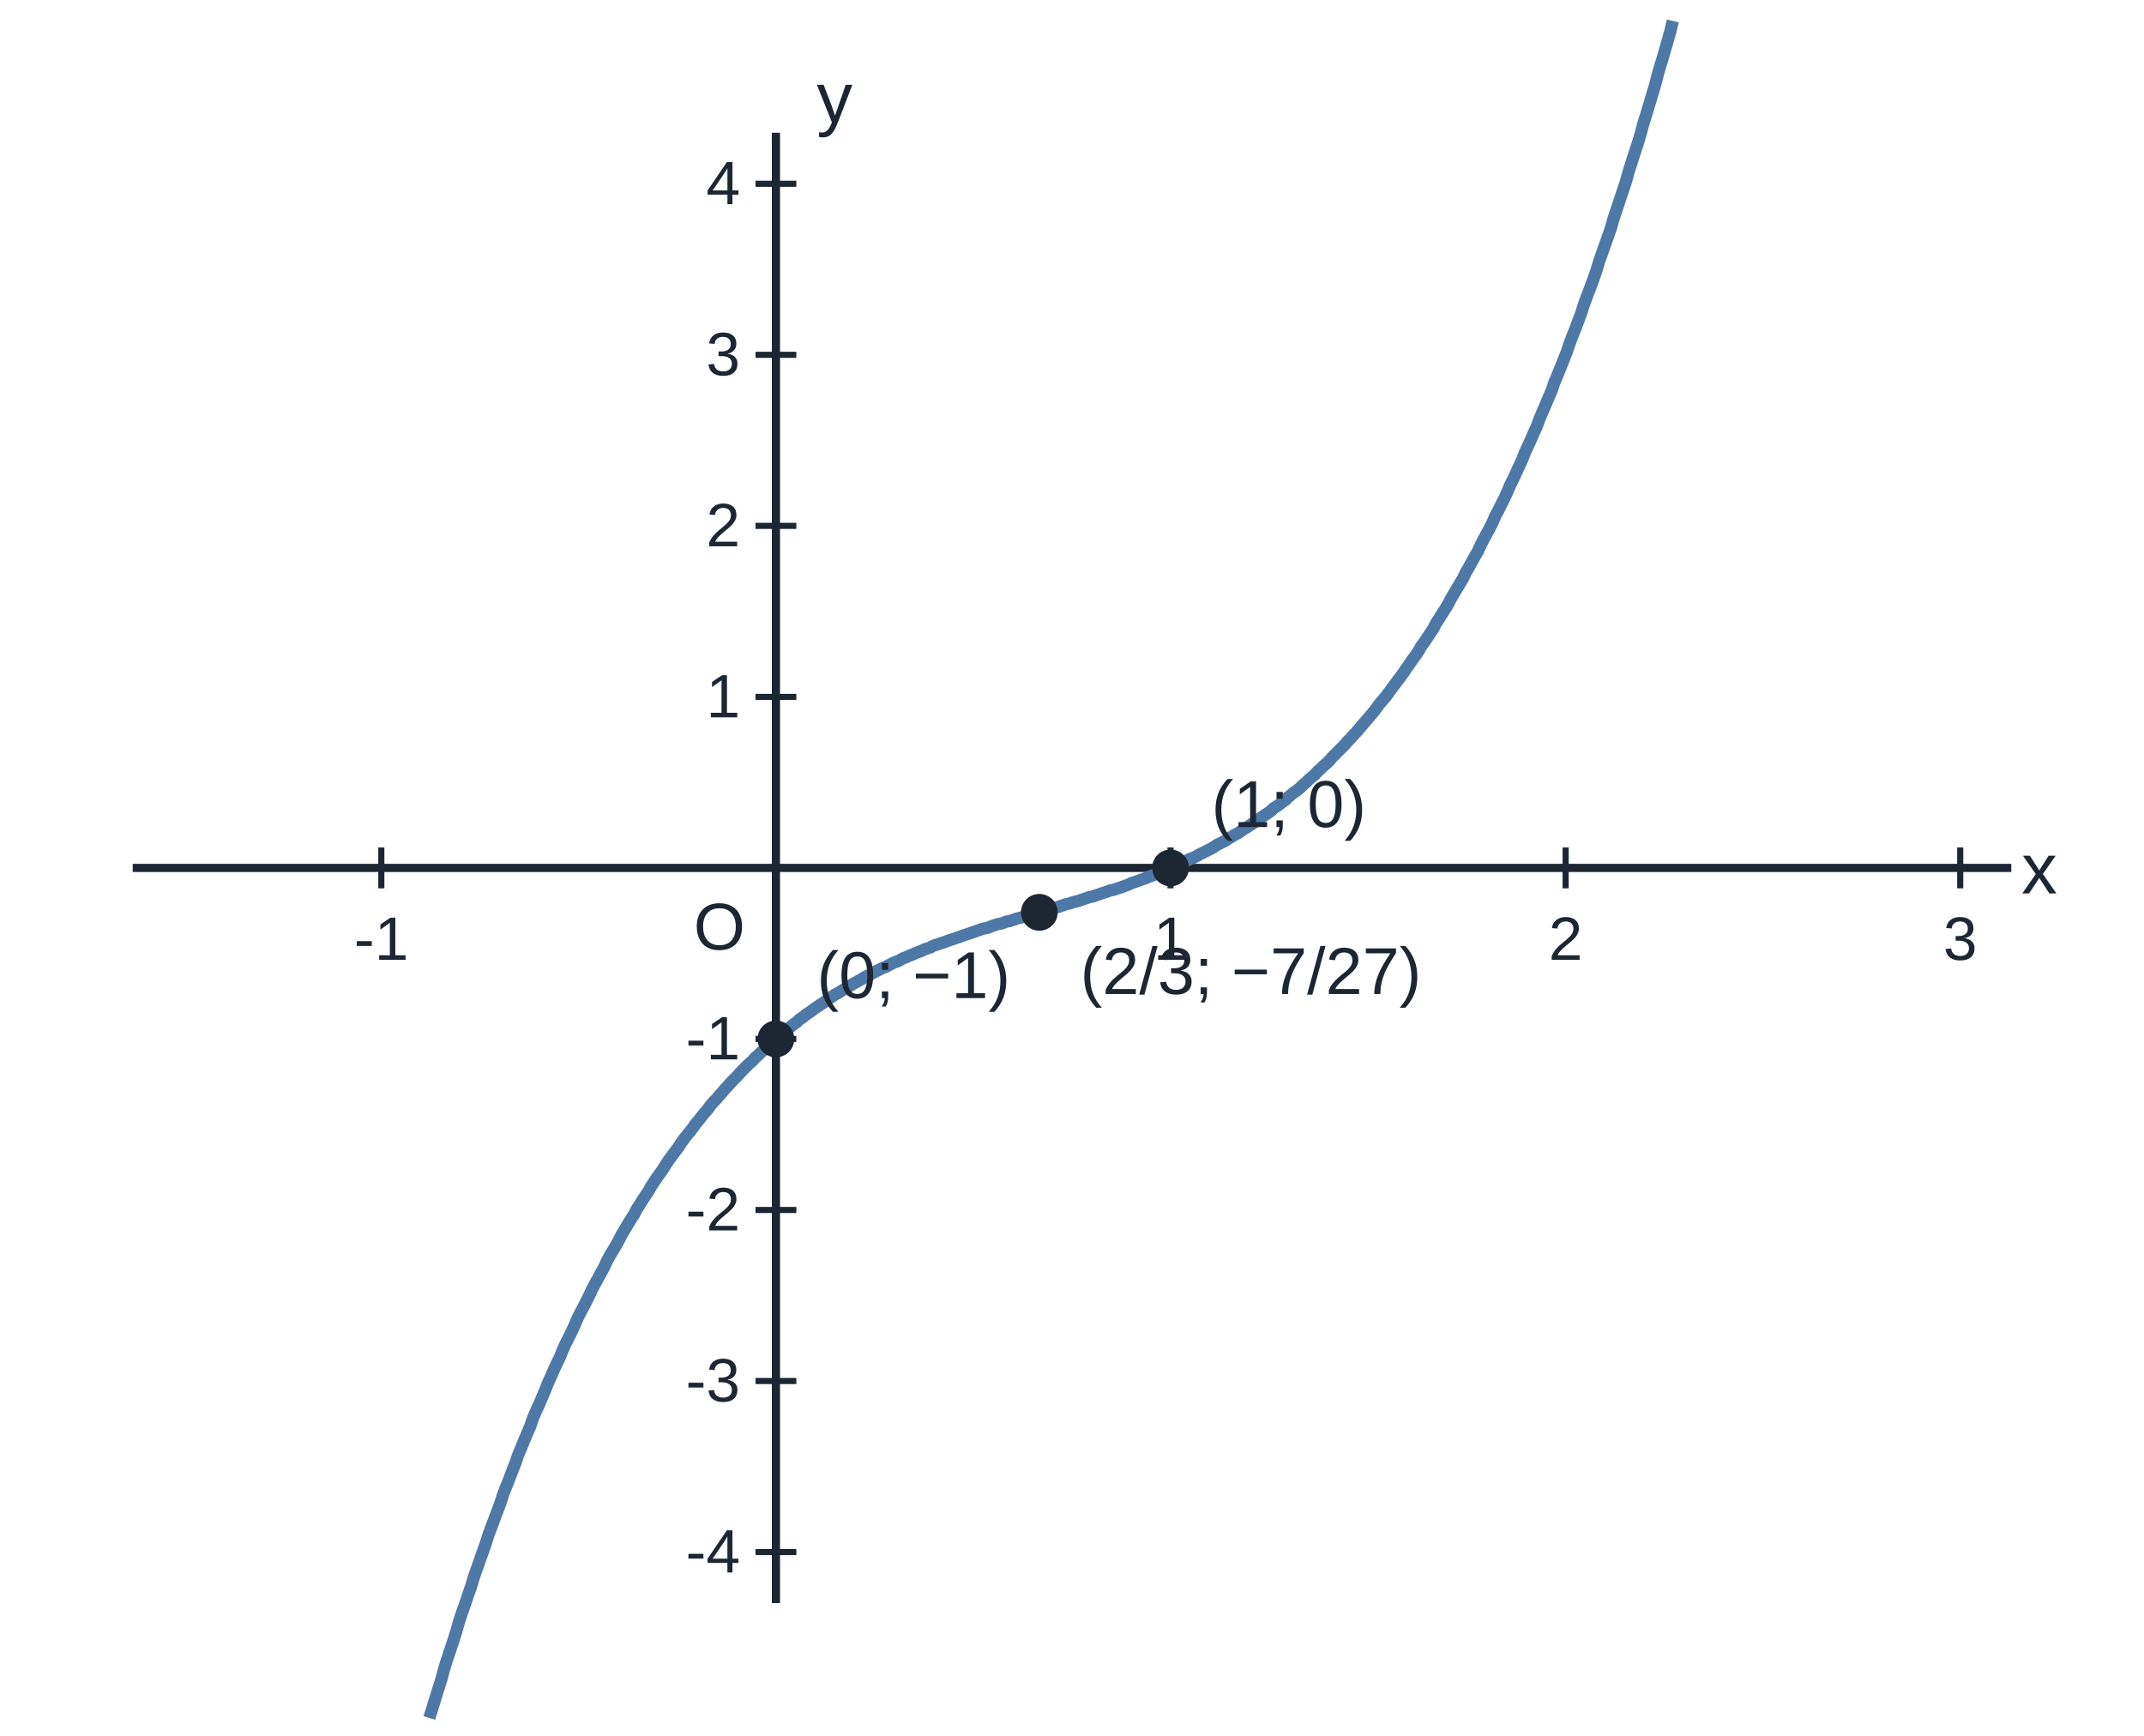
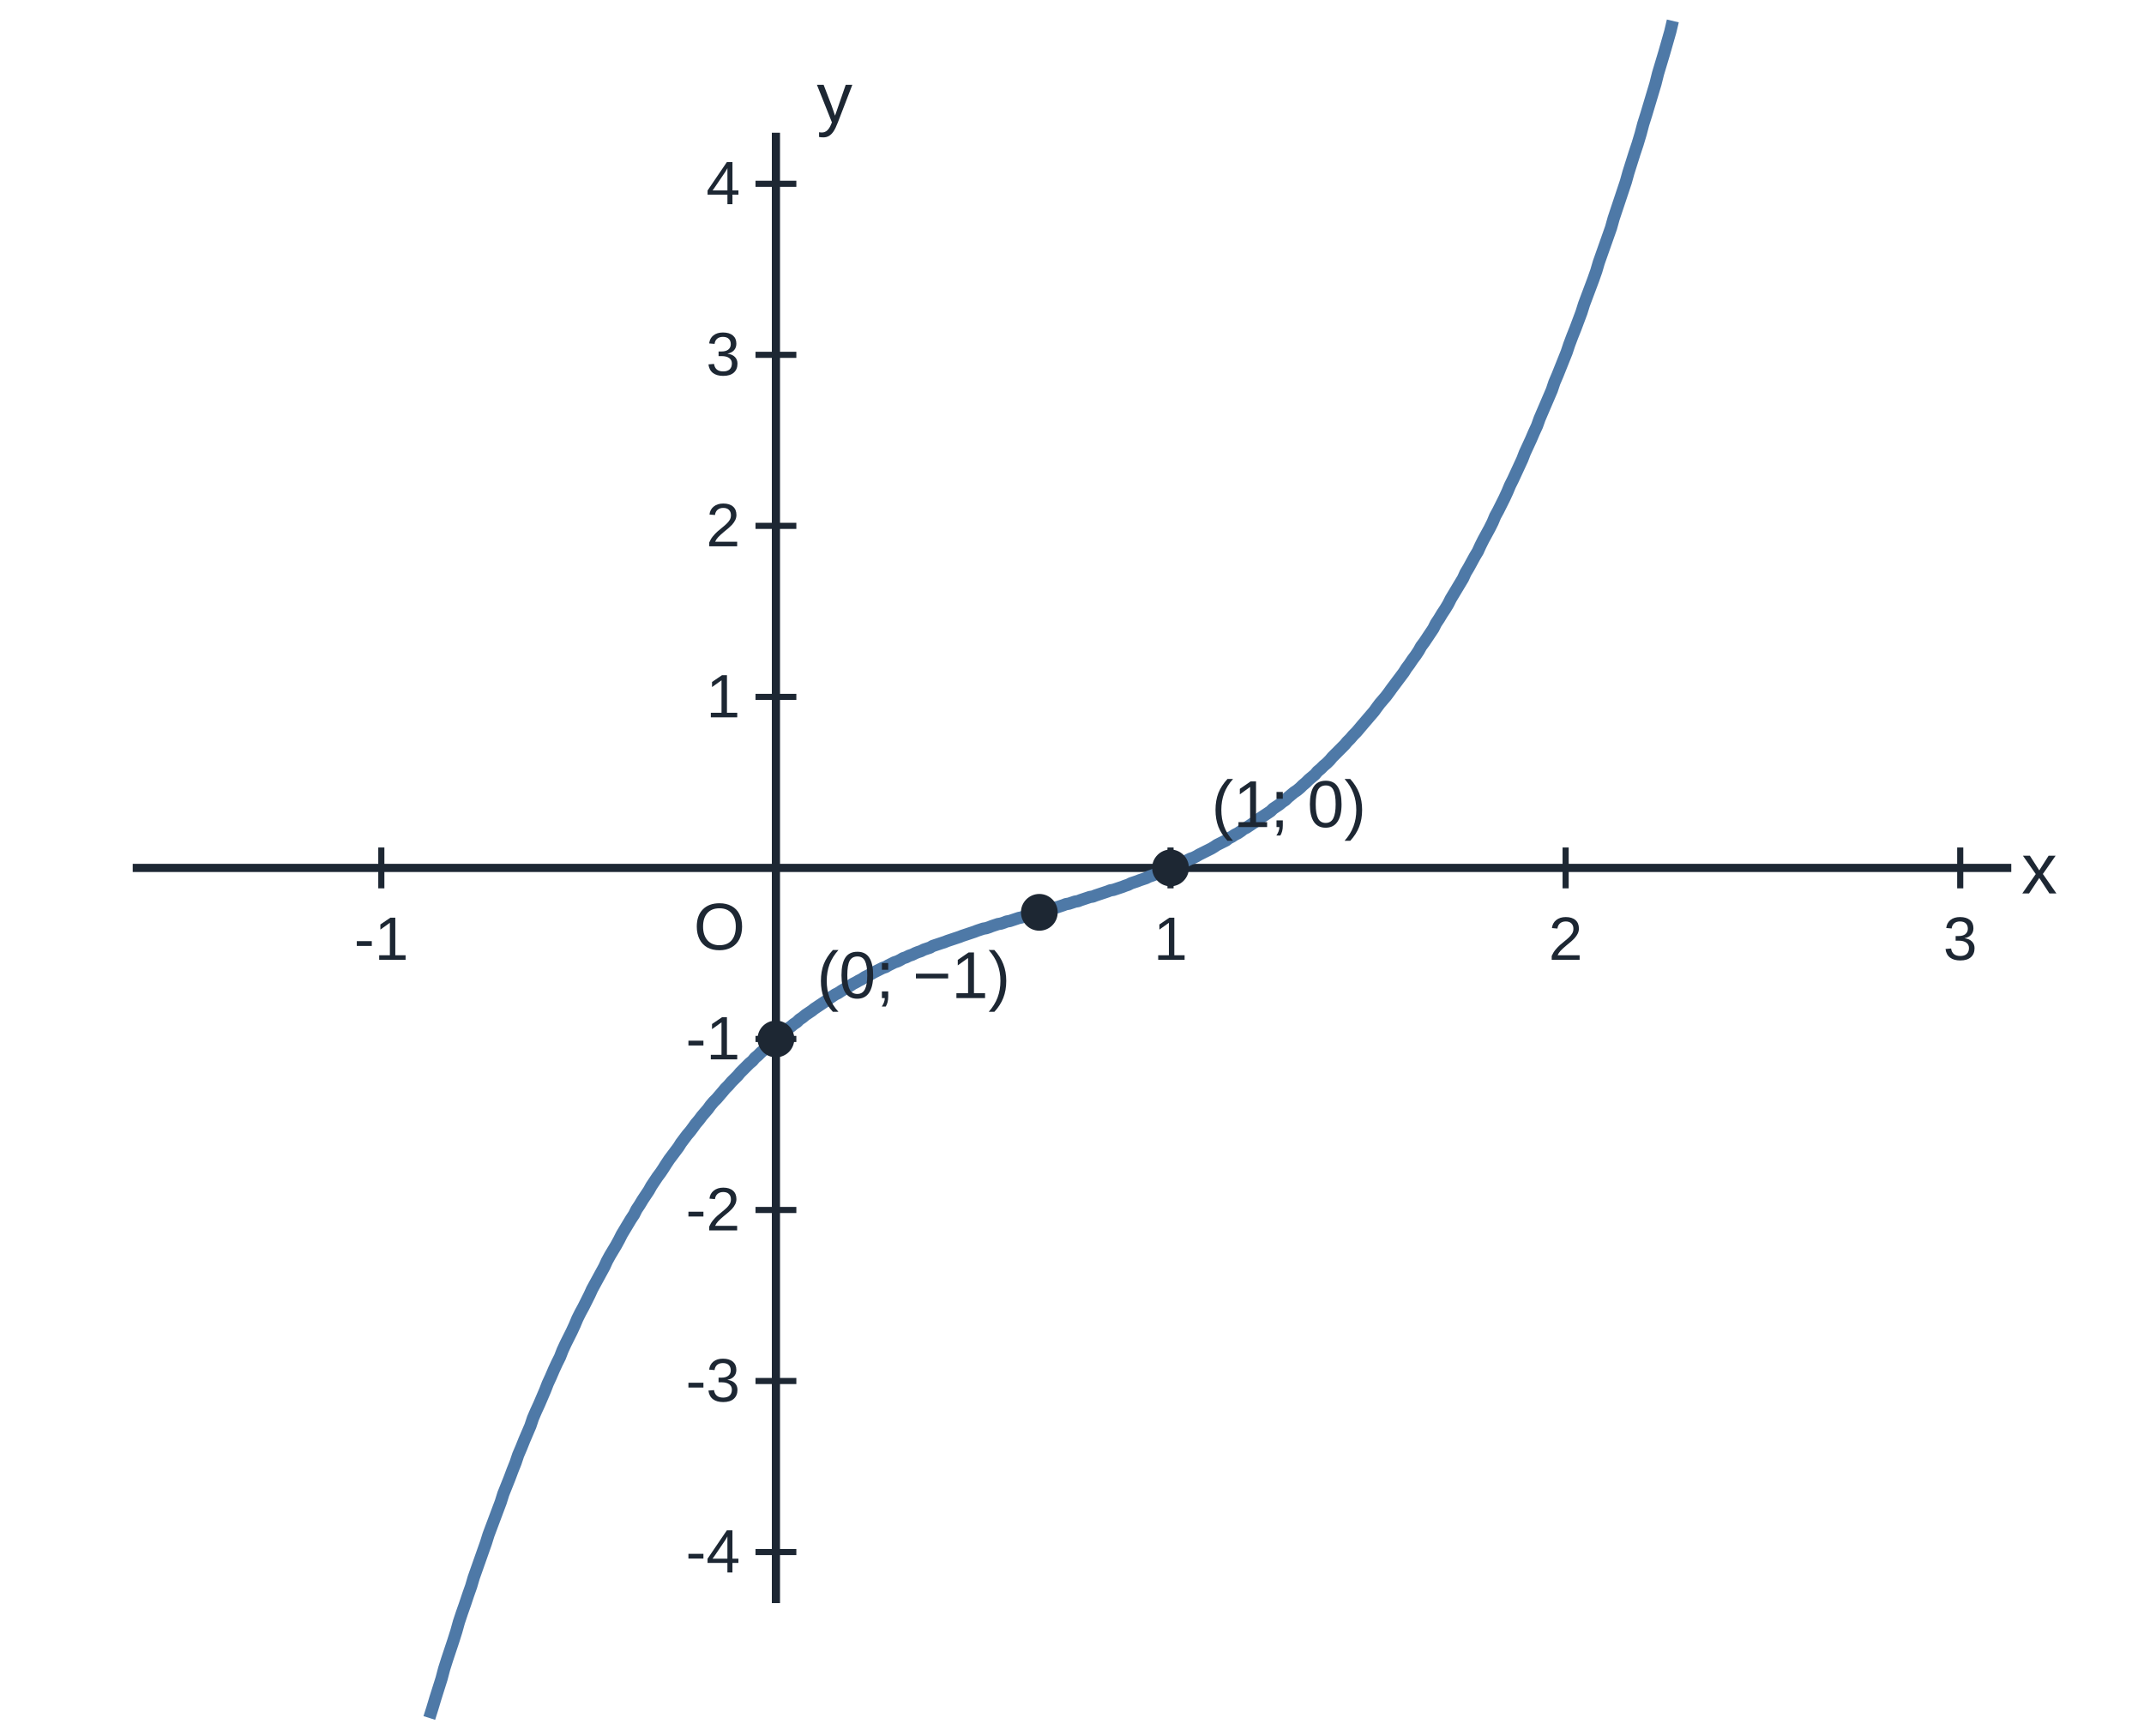
<svg xmlns="http://www.w3.org/2000/svg" viewBox="0 0 420 340" font-family="Segoe UI, Arial, sans-serif">
  <line x1="26" y1="170.0" x2="394" y2="170.0" stroke="#1d2733" stroke-width="1.6" />
  <line x1="152.0" y1="26" x2="152.0" y2="314" stroke="#1d2733" stroke-width="1.6" />
  <text x="396" y="175.0" font-size="14" fill="#1d2733">x</text>
  <text x="160.0" y="24" font-size="14" fill="#1d2733">y</text>
  <text x="146.0" y="186.0" font-size="13" text-anchor="end" fill="#1d2733">O</text>
  <line x1="74.7" y1="166.0" x2="74.7" y2="174.0" stroke="#1d2733" stroke-width="1.2" />
  <text x="74.7" y="188.0" font-size="12" text-anchor="middle" fill="#1d2733">-1</text>
  <line x1="229.3" y1="166.0" x2="229.3" y2="174.0" stroke="#1d2733" stroke-width="1.2" />
  <text x="229.3" y="188.0" font-size="12" text-anchor="middle" fill="#1d2733">1</text>
  <line x1="306.7" y1="166.0" x2="306.7" y2="174.0" stroke="#1d2733" stroke-width="1.2" />
  <text x="306.7" y="188.0" font-size="12" text-anchor="middle" fill="#1d2733">2</text>
  <line x1="384.0" y1="166.0" x2="384.0" y2="174.0" stroke="#1d2733" stroke-width="1.2" />
  <text x="384.0" y="188.0" font-size="12" text-anchor="middle" fill="#1d2733">3</text>
  <line x1="148.0" y1="304.0" x2="156.0" y2="304.0" stroke="#1d2733" stroke-width="1.2" />
  <text x="145.0" y="308.0" font-size="12" text-anchor="end" fill="#1d2733">-4</text>
  <line x1="148.0" y1="270.5" x2="156.0" y2="270.5" stroke="#1d2733" stroke-width="1.2" />
  <text x="145.0" y="274.5" font-size="12" text-anchor="end" fill="#1d2733">-3</text>
  <line x1="148.0" y1="237.0" x2="156.0" y2="237.0" stroke="#1d2733" stroke-width="1.2" />
  <text x="145.0" y="241.0" font-size="12" text-anchor="end" fill="#1d2733">-2</text>
  <line x1="148.0" y1="203.5" x2="156.0" y2="203.5" stroke="#1d2733" stroke-width="1.2" />
  <text x="145.0" y="207.5" font-size="12" text-anchor="end" fill="#1d2733">-1</text>
  <line x1="148.0" y1="136.5" x2="156.0" y2="136.5" stroke="#1d2733" stroke-width="1.2" />
  <text x="145.0" y="140.5" font-size="12" text-anchor="end" fill="#1d2733">1</text>
  <line x1="148.0" y1="103.0" x2="156.0" y2="103.0" stroke="#1d2733" stroke-width="1.2" />
  <text x="145.0" y="107.0" font-size="12" text-anchor="end" fill="#1d2733">2</text>
  <line x1="148.0" y1="69.5" x2="156.0" y2="69.5" stroke="#1d2733" stroke-width="1.2" />
  <text x="145.0" y="73.5" font-size="12" text-anchor="end" fill="#1d2733">3</text>
  <line x1="148.0" y1="36.0" x2="156.0" y2="36.0" stroke="#1d2733" stroke-width="1.2" />
  <text x="145.0" y="40.0" font-size="12" text-anchor="end" fill="#1d2733">4</text>
  <polyline points="84.1,336.5 84.7,334.6 85.3,332.6 85.9,330.7 86.5,328.8 87.0,326.9 87.6,325.0 88.2,323.2 88.8,321.4 89.4,319.5 89.9,317.7 90.5,315.9 91.1,314.2 91.7,312.4 92.3,310.7 92.8,309.0 93.4,307.3 94.0,305.6 94.6,303.9 95.2,302.2 95.7,300.6 96.3,299.0 96.9,297.4 97.5,295.8 98.1,294.2 98.6,292.6 99.2,291.1 99.8,289.6 100.4,288.0 101.0,286.5 101.5,285.0 102.1,283.6 102.7,282.1 103.3,280.7 103.9,279.3 104.4,277.8 105.0,276.4 105.6,275.1 106.2,273.7 106.8,272.3 107.3,271.0 107.9,269.7 108.5,268.3 109.1,267.0 109.7,265.8 110.2,264.5 110.8,263.2 111.4,262.0 112.0,260.8 112.6,259.5 113.1,258.3 113.7,257.1 114.3,256.0 114.9,254.8 115.5,253.6 116.0,252.5 116.6,251.4 117.2,250.3 117.8,249.2 118.4,248.1 118.9,247.0 119.5,245.9 120.1,244.9 120.7,243.9 121.3,242.8 121.8,241.8 122.4,240.8 123.0,239.8 123.6,238.8 124.2,237.9 124.7,236.9 125.3,236.0 125.9,235.0 126.5,234.1 127.1,233.2 127.6,232.3 128.2,231.4 128.8,230.5 129.4,229.7 130.0,228.8 130.5,228.0 131.1,227.1 131.7,226.3 132.3,225.5 132.9,224.7 133.4,223.9 134.0,223.1 134.6,222.3 135.2,221.6 135.8,220.8 136.3,220.1 136.9,219.4 137.5,218.6 138.1,217.9 138.7,217.2 139.2,216.5 139.8,215.8 140.4,215.2 141.0,214.5 141.6,213.8 142.1,213.2 142.7,212.6 143.3,211.9 143.9,211.3 144.5,210.7 145.0,210.1 145.6,209.5 146.2,208.9 146.8,208.3 147.4,207.8 147.9,207.2 148.5,206.7 149.1,206.1 149.7,205.6 150.3,205.0 150.8,204.5 151.4,204.0 152.0,203.5 152.6,203.0 153.2,202.5 153.7,202.0 154.3,201.5 154.9,201.1 155.5,200.6 156.1,200.2 156.6,199.7 157.2,199.3 157.8,198.8 158.4,198.4 159.0,198.0 159.5,197.6 160.1,197.2 160.7,196.8 161.3,196.4 161.9,196.0 162.4,195.6 163.0,195.2 163.6,194.8 164.2,194.5 164.8,194.1 165.3,193.8 165.9,193.4 166.5,193.1 167.1,192.7 167.7,192.4 168.2,192.1 168.8,191.8 169.4,191.4 170.0,191.1 170.6,190.8 171.1,190.5 171.7,190.2 172.3,189.9 172.9,189.6 173.5,189.4 174.0,189.1 174.6,188.8 175.2,188.5 175.8,188.3 176.4,188.0 176.9,187.7 177.5,187.5 178.1,187.2 178.7,187.0 179.3,186.7 179.8,186.5 180.4,186.3 181.0,186.0 181.6,185.8 182.2,185.6 182.7,185.3 183.3,185.1 183.9,184.9 184.5,184.7 185.1,184.5 185.6,184.3 186.2,184.1 186.8,183.9 187.4,183.7 188.0,183.5 188.5,183.3 189.1,183.1 189.7,182.9 190.3,182.7 190.9,182.5 191.4,182.3 192.0,182.1 192.6,181.9 193.2,181.8 193.8,181.6 194.3,181.4 194.9,181.2 195.5,181.0 196.1,180.9 196.7,180.7 197.2,180.5 197.8,180.4 198.4,180.2 199.0,180.0 199.6,179.8 200.1,179.7 200.7,179.5 201.3,179.3 201.9,179.2 202.5,179.0 203.0,178.8 203.6,178.7 204.2,178.5 204.8,178.3 205.4,178.2 205.9,178.0 206.5,177.8 207.1,177.7 207.7,177.5 208.3,177.3 208.8,177.1 209.4,177.0 210.0,176.8 210.6,176.6 211.2,176.5 211.7,176.3 212.3,176.1 212.9,175.9 213.5,175.7 214.1,175.6 214.6,175.4 215.2,175.2 215.8,175.0 216.4,174.8 217.0,174.6 217.5,174.4 218.1,174.3 218.7,174.1 219.3,173.9 219.9,173.7 220.4,173.5 221.0,173.3 221.6,173.0 222.2,172.8 222.8,172.6 223.3,172.4 223.9,172.2 224.5,172.0 225.1,171.7 225.7,171.5 226.2,171.3 226.8,171.1 227.4,170.8 228.0,170.6 228.6,170.3 229.1,170.1 229.7,169.8 230.3,169.6 230.9,169.3 231.5,169.1 232.0,168.8 232.6,168.5 233.2,168.2 233.8,168.0 234.4,167.7 234.9,167.4 235.5,167.1 236.1,166.8 236.7,166.5 237.3,166.2 237.8,165.9 238.4,165.5 239.0,165.2 239.6,164.9 240.2,164.6 240.7,164.2 241.3,163.9 241.9,163.5 242.5,163.2 243.1,162.8 243.6,162.4 244.2,162.1 244.8,161.7 245.4,161.3 246.0,160.9 246.5,160.5 247.1,160.1 247.7,159.7 248.3,159.3 248.9,158.9 249.4,158.4 250.0,158.0 250.6,157.6 251.2,157.1 251.8,156.7 252.3,156.2 252.9,155.7 253.5,155.2 254.1,154.8 254.7,154.3 255.2,153.8 255.8,153.3 256.4,152.7 257.0,152.2 257.6,151.7 258.1,151.1 258.7,150.6 259.3,150.0 259.9,149.5 260.5,148.9 261.0,148.3 261.6,147.7 262.2,147.1 262.8,146.5 263.4,145.9 263.9,145.3 264.5,144.7 265.1,144.0 265.7,143.4 266.3,142.7 266.8,142.1 267.4,141.4 268.0,140.7 268.6,140.0 269.2,139.3 269.7,138.6 270.3,137.8 270.9,137.1 271.5,136.4 272.1,135.6 272.6,134.9 273.2,134.1 273.8,133.3 274.4,132.5 275.0,131.7 275.5,130.9 276.1,130.1 276.7,129.2 277.3,128.4 277.9,127.5 278.4,126.6 279.0,125.8 279.6,124.9 280.2,124.0 280.8,123.1 281.3,122.1 281.9,121.2 282.5,120.2 283.1,119.3 283.7,118.3 284.2,117.3 284.8,116.3 285.4,115.3 286.0,114.3 286.6,113.3 287.1,112.2 287.7,111.2 288.3,110.1 288.9,109.0 289.5,108.0 290.0,106.9 290.6,105.7 291.2,104.6 291.8,103.5 292.4,102.3 292.9,101.1 293.5,100.0 294.1,98.8 294.7,97.6 295.3,96.3 295.8,95.1 296.4,93.9 297.0,92.6 297.6,91.3 298.2,90.0 298.7,88.7 299.3,87.4 299.9,86.1 300.5,84.7 301.1,83.4 301.6,82.0 302.2,80.6 302.8,79.2 303.4,77.8 304.0,76.4 304.5,74.9 305.1,73.5 305.7,72.0 306.3,70.5 306.9,69.0 307.4,67.5 308.0,65.9 308.6,64.4 309.2,62.8 309.8,61.2 310.3,59.6 310.9,58.0 311.5,56.4 312.1,54.8 312.7,53.1 313.2,51.4 313.8,49.7 314.4,48.0 315.0,46.3 315.6,44.6 316.1,42.8 316.7,41.0 317.3,39.2 317.9,37.4 318.5,35.6 319.0,33.8 319.6,31.9 320.2,30.0 320.8,28.2 321.4,26.2 321.9,24.3 322.5,22.4 323.1,20.4 323.7,18.4 324.3,16.4 324.8,14.4 325.4,12.4 326.0,10.4 326.6,8.3 327.2,6.2 327.7,4.1" fill="none" stroke="#4e79a7" stroke-width="2.4" stroke-linejoin="round" />
  <circle cx="229.3" cy="170.0" r="3.6" fill="#1d2733" />
  <text x="237.3" y="162.0" font-size="13" fill="#1d2733">(1; 0)</text>
  <circle cx="152.0" cy="203.5" r="3.6" fill="#1d2733" />
  <text x="160.0" y="195.5" font-size="13" fill="#1d2733">(0; −1)</text>
  <circle cx="203.6" cy="178.7" r="3.6" fill="#1d2733" />
-   <text x="211.6" y="194.7" font-size="13" fill="#1d2733">(2/3; −7/27)</text>
</svg>
